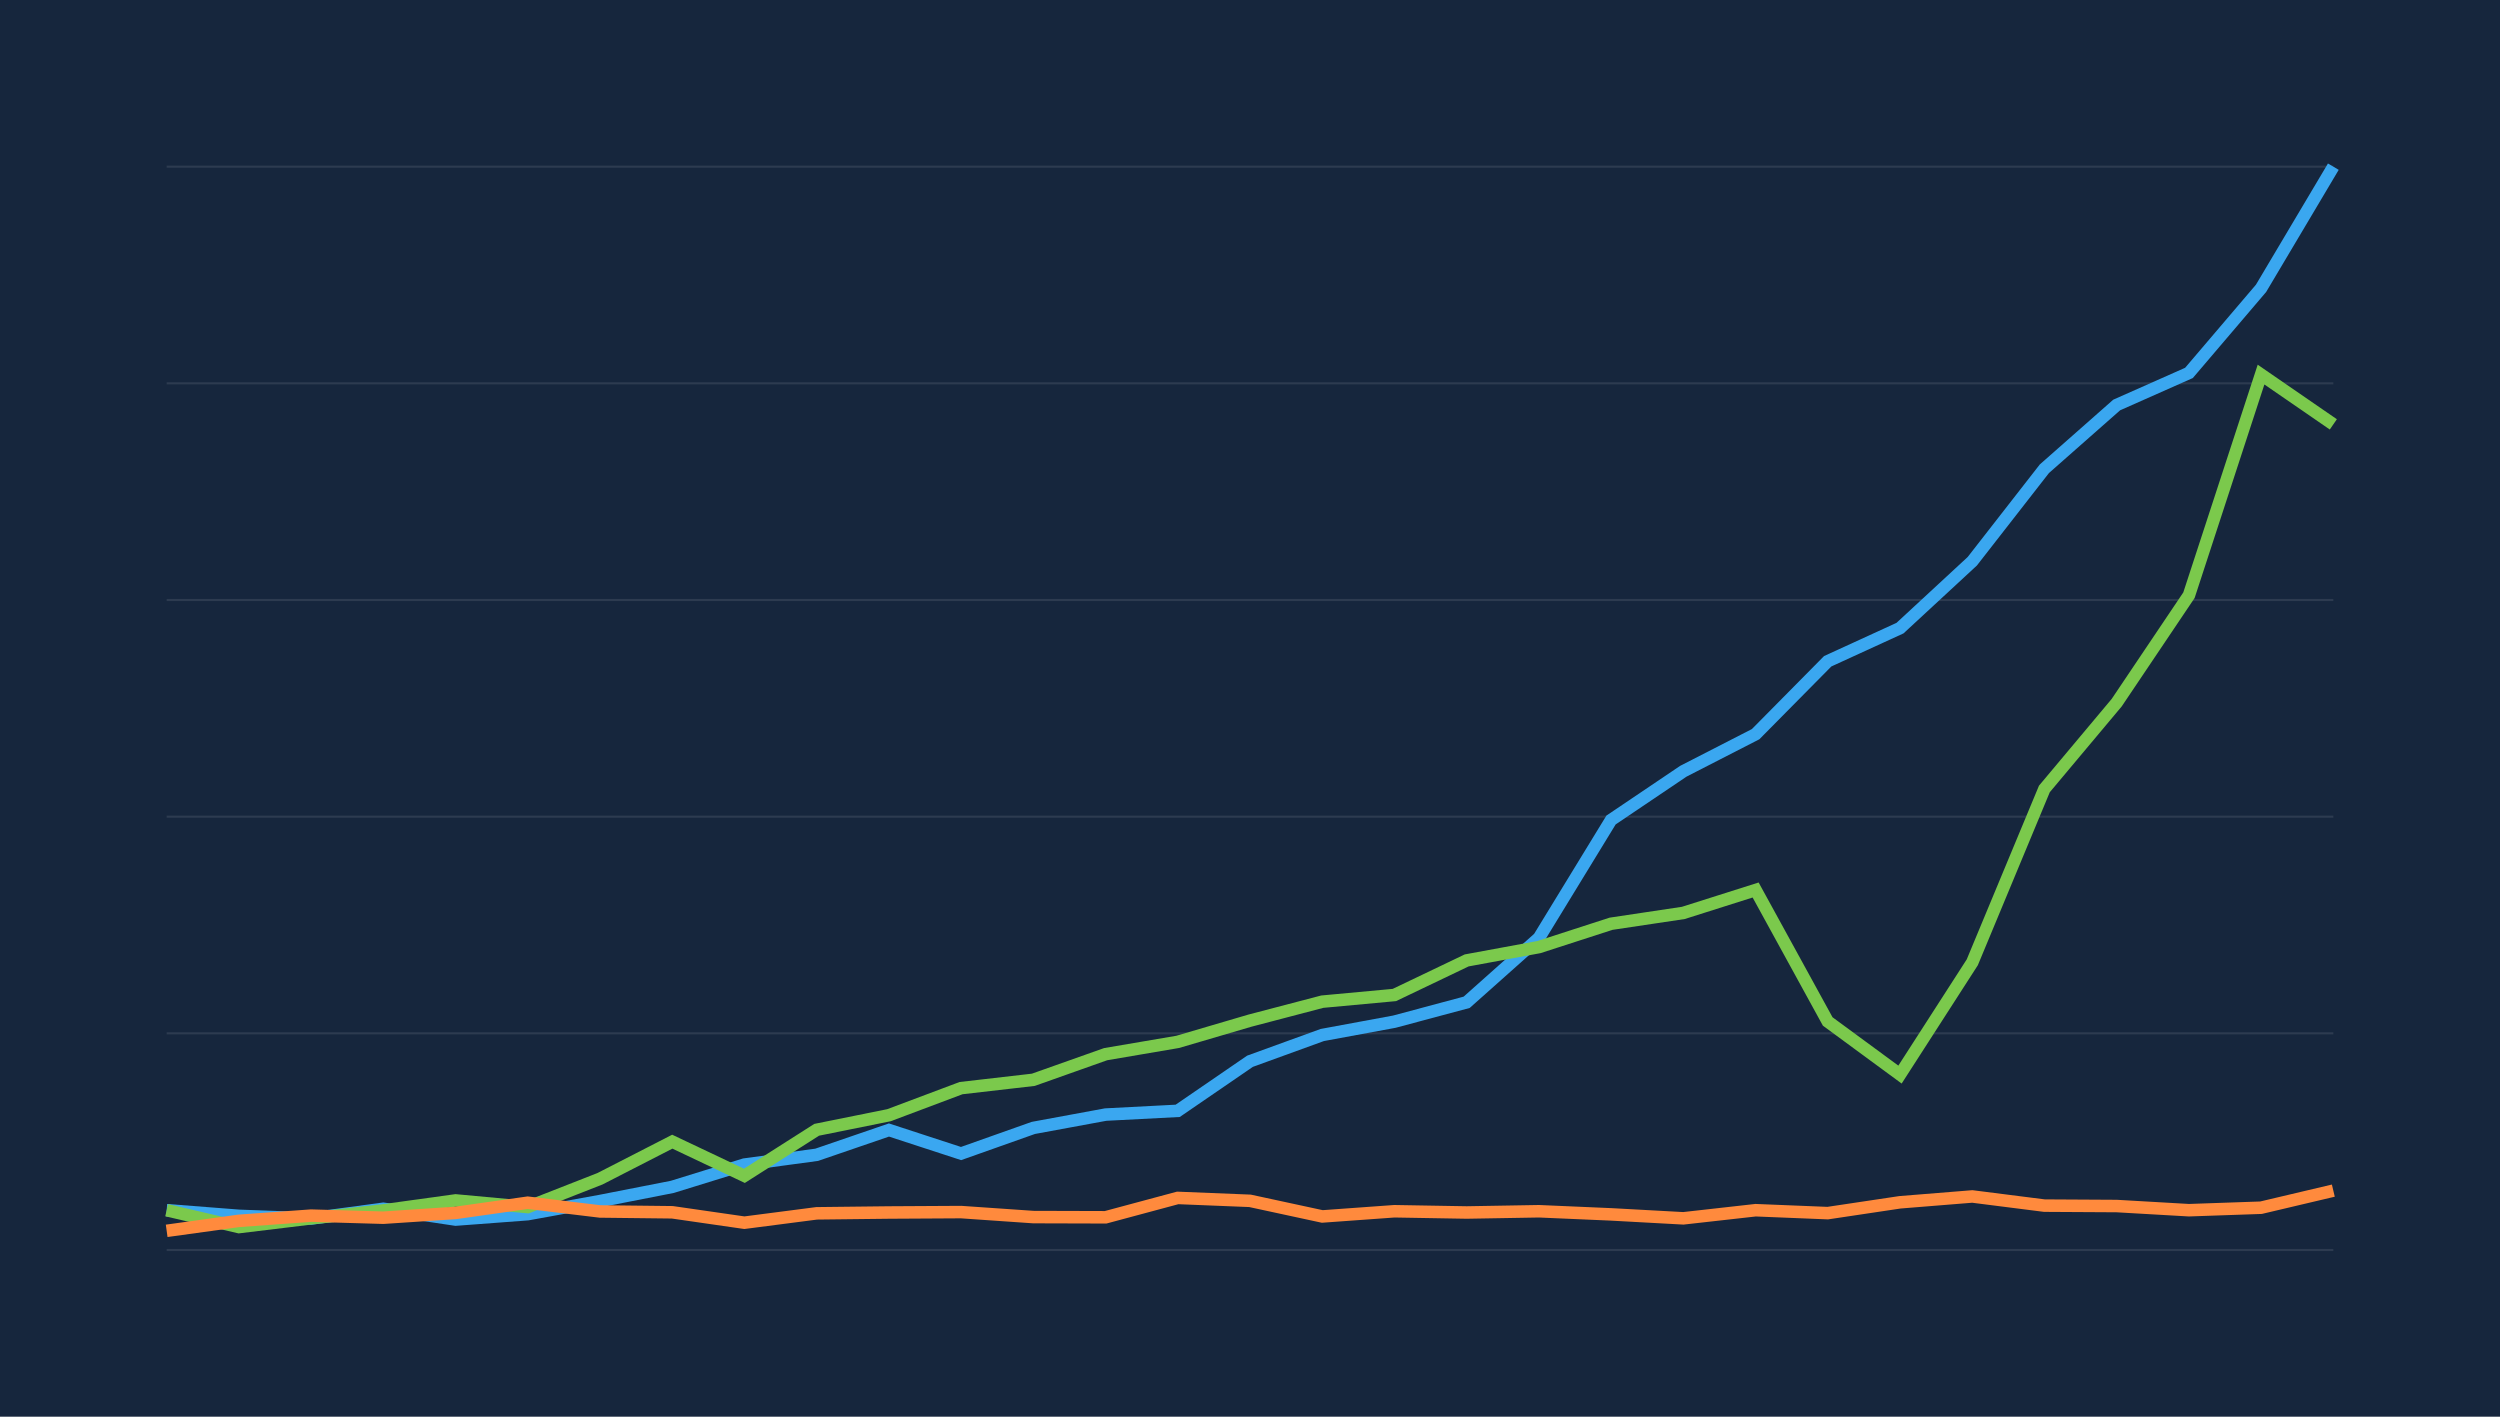
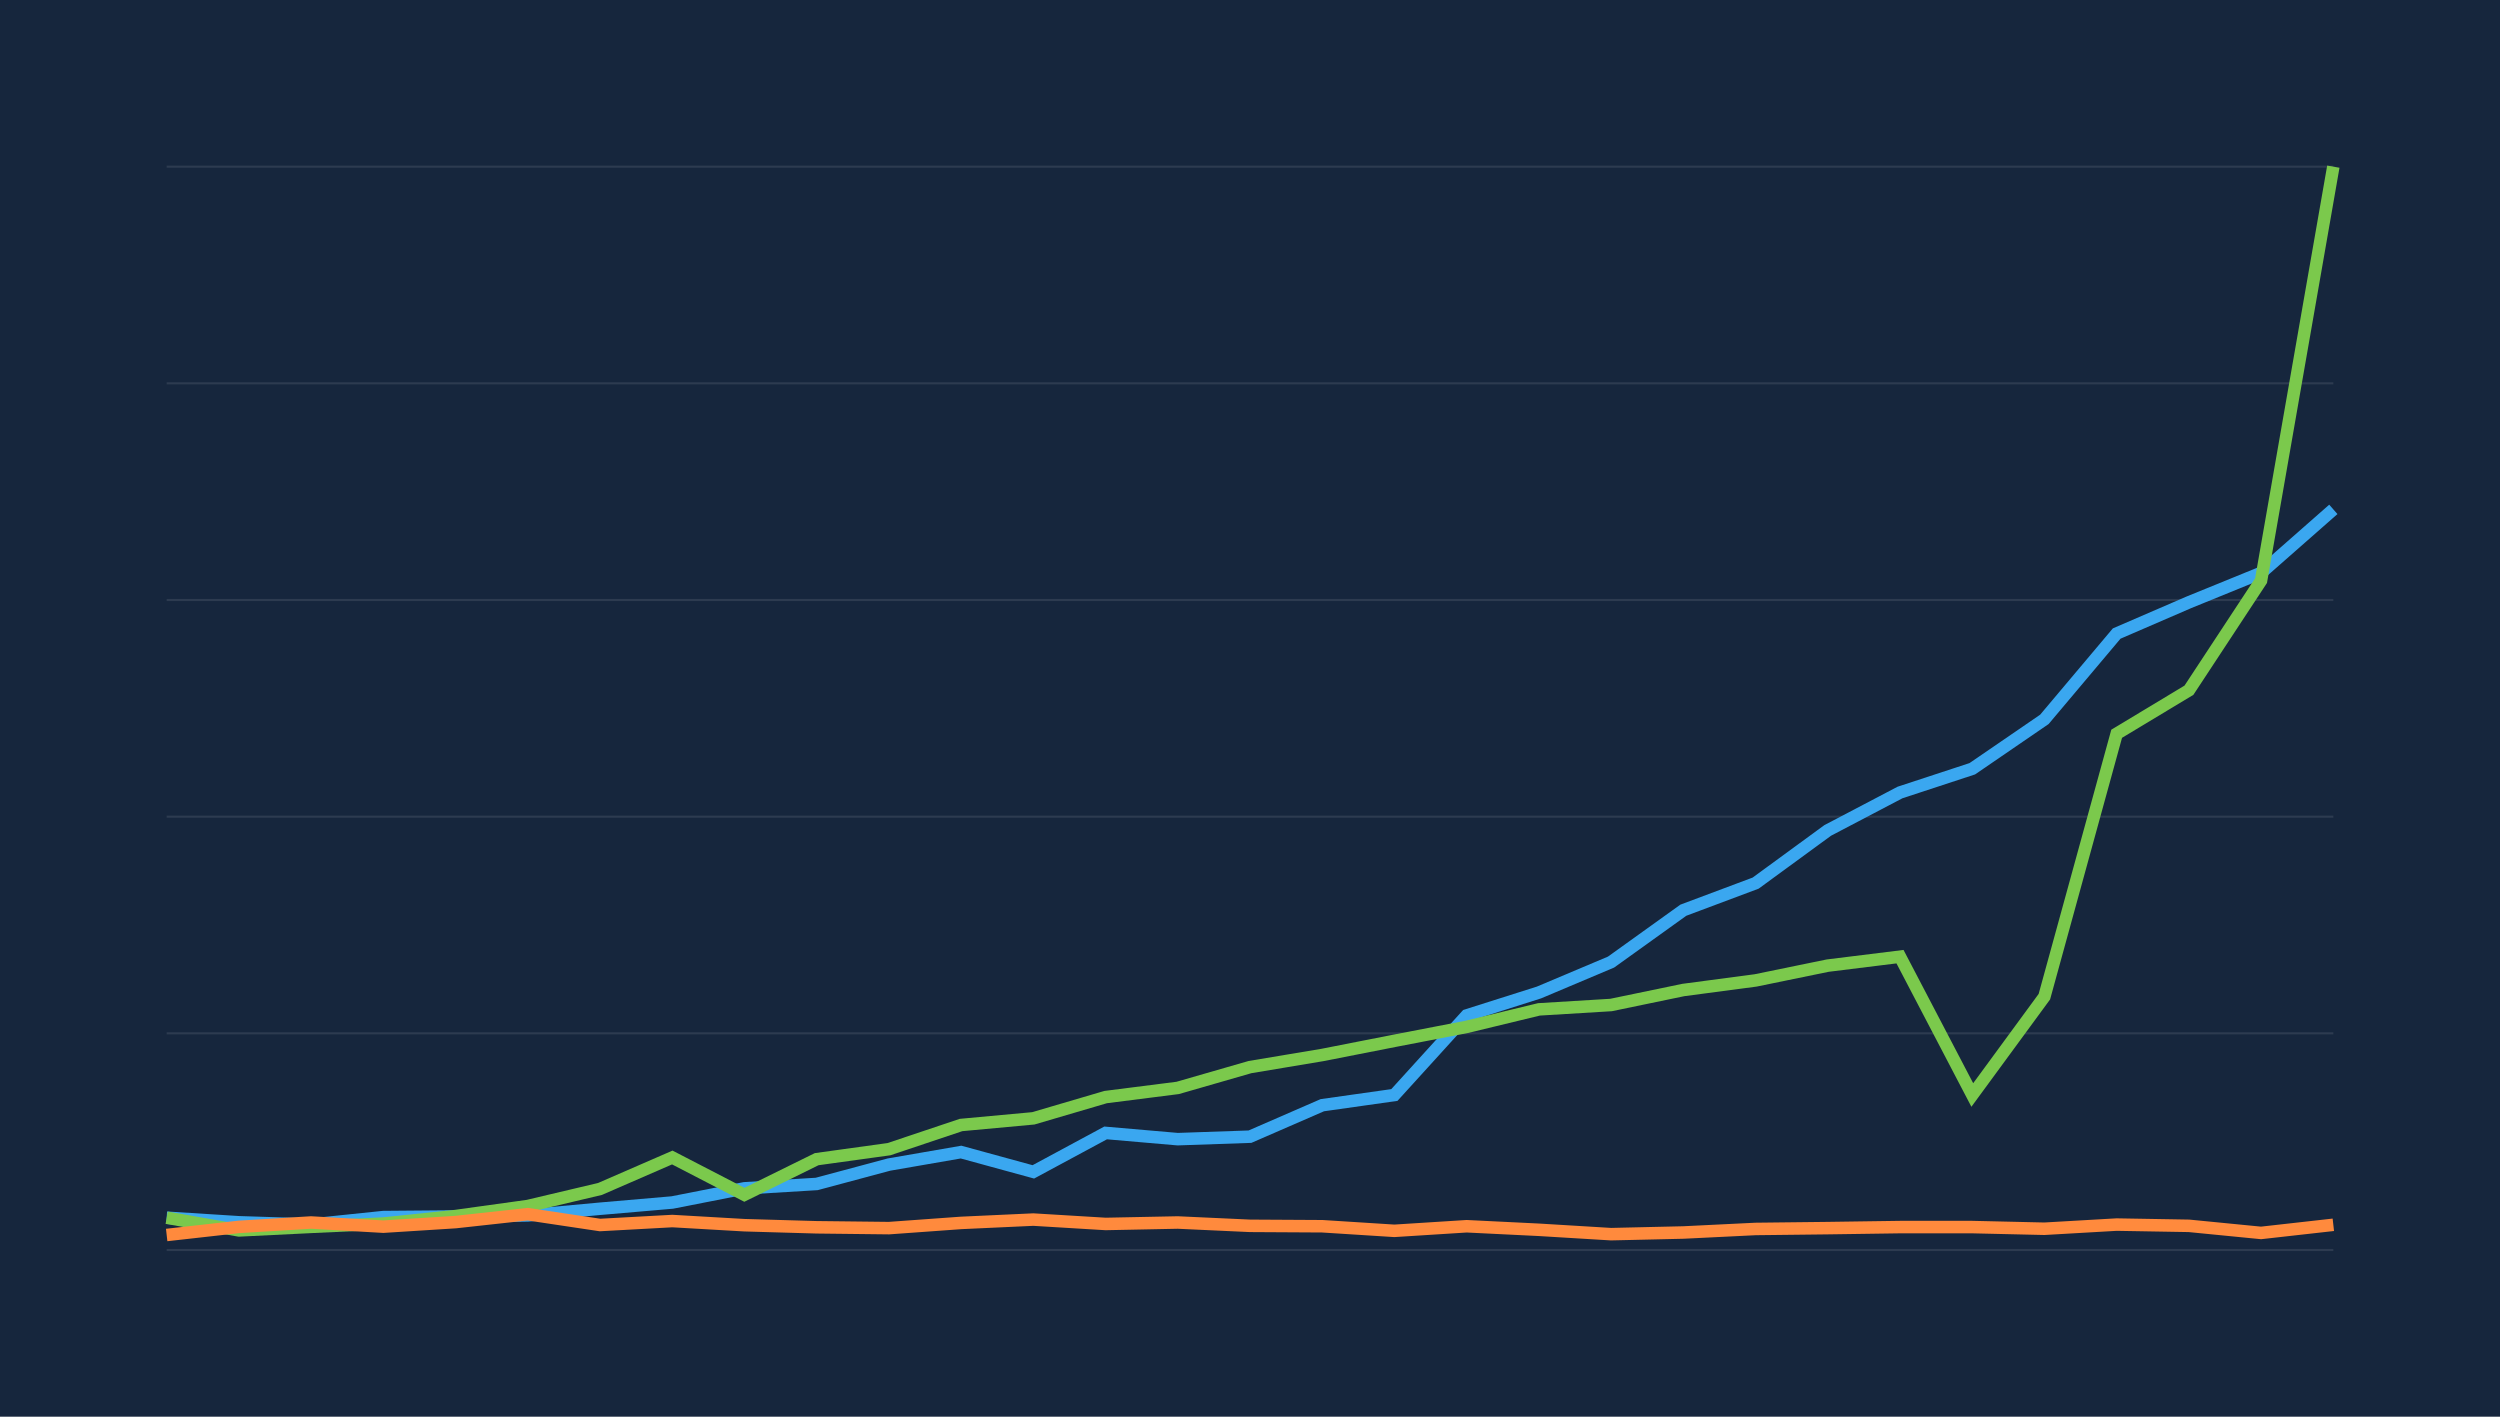
<svg xmlns="http://www.w3.org/2000/svg" width="1200" height="680">
  <rect width="100%" height="100%" fill="#16263d" />
  <line x1="80" y1="80.0" x2="1120" y2="80.0" stroke="#ffffff" opacity="0.1" />
  <line x1="80" y1="184.0" x2="1120" y2="184.0" stroke="#ffffff" opacity="0.1" />
  <line x1="80" y1="288.0" x2="1120" y2="288.0" stroke="#ffffff" opacity="0.1" />
  <line x1="80" y1="392.0" x2="1120" y2="392.0" stroke="#ffffff" opacity="0.1" />
  <line x1="80" y1="496.0" x2="1120" y2="496.0" stroke="#ffffff" opacity="0.1" />
  <line x1="80" y1="600.0" x2="1120" y2="600.0" stroke="#ffffff" opacity="0.1" />
-   <polyline points="80.0,580.9 114.7,583.6 149.3,584.9 184.0,580.2 218.7,585.4 253.3,582.8 288.0,576.5 322.7,569.7 357.3,559.0 392.0,554.3 426.7,542.4 461.3,553.7 496.0,541.4 530.7,535.0 565.3,533.2 600.0,509.4 634.7,496.8 669.3,490.4 704.0,481.1 738.7,450.2 773.3,393.6 808.0,370.2 842.7,352.4 877.3,317.4 912.0,301.5 946.7,269.4 981.3,225.0 1016.0,194.4 1050.7,179.0 1085.3,138.4 1120.0,80.0" fill="none" stroke="#3aa7f0" stroke-width="6" />
-   <polyline points="80.0,580.9 114.7,589.0 149.3,584.8 184.0,581.0 218.7,576.2 253.3,579.4 288.0,565.8 322.7,548.0 357.3,564.4 392.0,542.3 426.7,535.3 461.3,522.3 496.0,518.3 530.7,506.0 565.3,500.1 600.0,489.9 634.7,480.8 669.3,477.6 704.0,461.0 738.7,454.6 773.3,443.4 808.0,438.2 842.7,427.2 877.3,490.3 912.0,515.8 946.7,461.9 981.3,378.7 1016.0,337.3 1050.7,285.7 1085.3,179.8 1120.0,203.7" fill="none" stroke="#7bc94c" stroke-width="6" />
-   <polyline points="80.0,590.8 114.7,586.0 149.3,583.5 184.0,584.5 218.7,582.2 253.3,577.3 288.0,581.5 322.7,581.9 357.3,586.9 392.0,582.4 426.7,582.0 461.3,581.8 496.0,584.2 530.7,584.3 565.3,575.0 600.0,576.4 634.7,583.9 669.3,581.4 704.0,582.0 738.7,581.4 773.3,582.9 808.0,584.8 842.7,580.9 877.3,582.3 912.0,577.1 946.7,574.3 981.3,578.7 1016.0,578.9 1050.7,580.9 1085.3,579.7 1120.0,571.5" fill="none" stroke="#ff8a3d" stroke-width="6" />
+   <polyline points="80.0,584.5 114.7,586.7 149.3,587.8 184.0,584.2 218.7,583.9 253.3,583.4 288.0,580.2 322.7,577.2 357.3,570.4 392.0,568.3 426.7,559.0 461.3,553.0 496.0,562.5 530.7,543.8 565.3,546.8 600.0,545.6 634.7,530.5 669.3,525.6 704.0,487.4 738.7,476.4 773.3,461.8 808.0,436.9 842.7,423.9 877.3,398.6 912.0,380.4 946.7,369.0 981.3,345.3 1016.0,304.1 1050.7,289.1 1085.3,275.0 1120.0,244.5" fill="none" stroke="#3aa7f0" stroke-width="6" />
+   <polyline points="80.0,584.5 114.7,590.6 149.3,588.9 184.0,587.3 218.7,583.7 253.3,578.9 288.0,570.7 322.7,555.6 357.3,573.5 392.0,556.4 426.7,551.6 461.3,540.0 496.0,536.8 530.7,526.6 565.3,522.2 600.0,512.2 634.7,506.4 669.3,499.6 704.0,492.9 738.7,484.5 773.3,482.4 808.0,475.2 842.7,470.6 877.3,463.5 912.0,459.2 946.7,525.6 981.3,478.4 1016.0,352.2 1050.7,331.3 1085.3,278.7 1120.0,80.0" fill="none" stroke="#7bc94c" stroke-width="6" />
+   <polyline points="80.0,592.8 114.7,588.9 149.3,586.8 184.0,588.8 218.7,586.6 253.3,582.8 288.0,588.0 322.7,586.1 357.3,588.1 392.0,589.1 426.7,589.5 461.3,587.0 496.0,585.4 530.7,587.5 565.3,586.8 600.0,588.4 634.7,588.6 669.3,590.8 704.0,588.6 738.7,590.3 773.3,592.4 808.0,591.6 842.7,589.9 877.3,589.5 912.0,589.0 946.7,589.0 981.3,589.8 1016.0,587.8 1050.7,588.4 1085.3,591.8 1120.0,587.9" fill="none" stroke="#ff8a3d" stroke-width="6" />
</svg>
